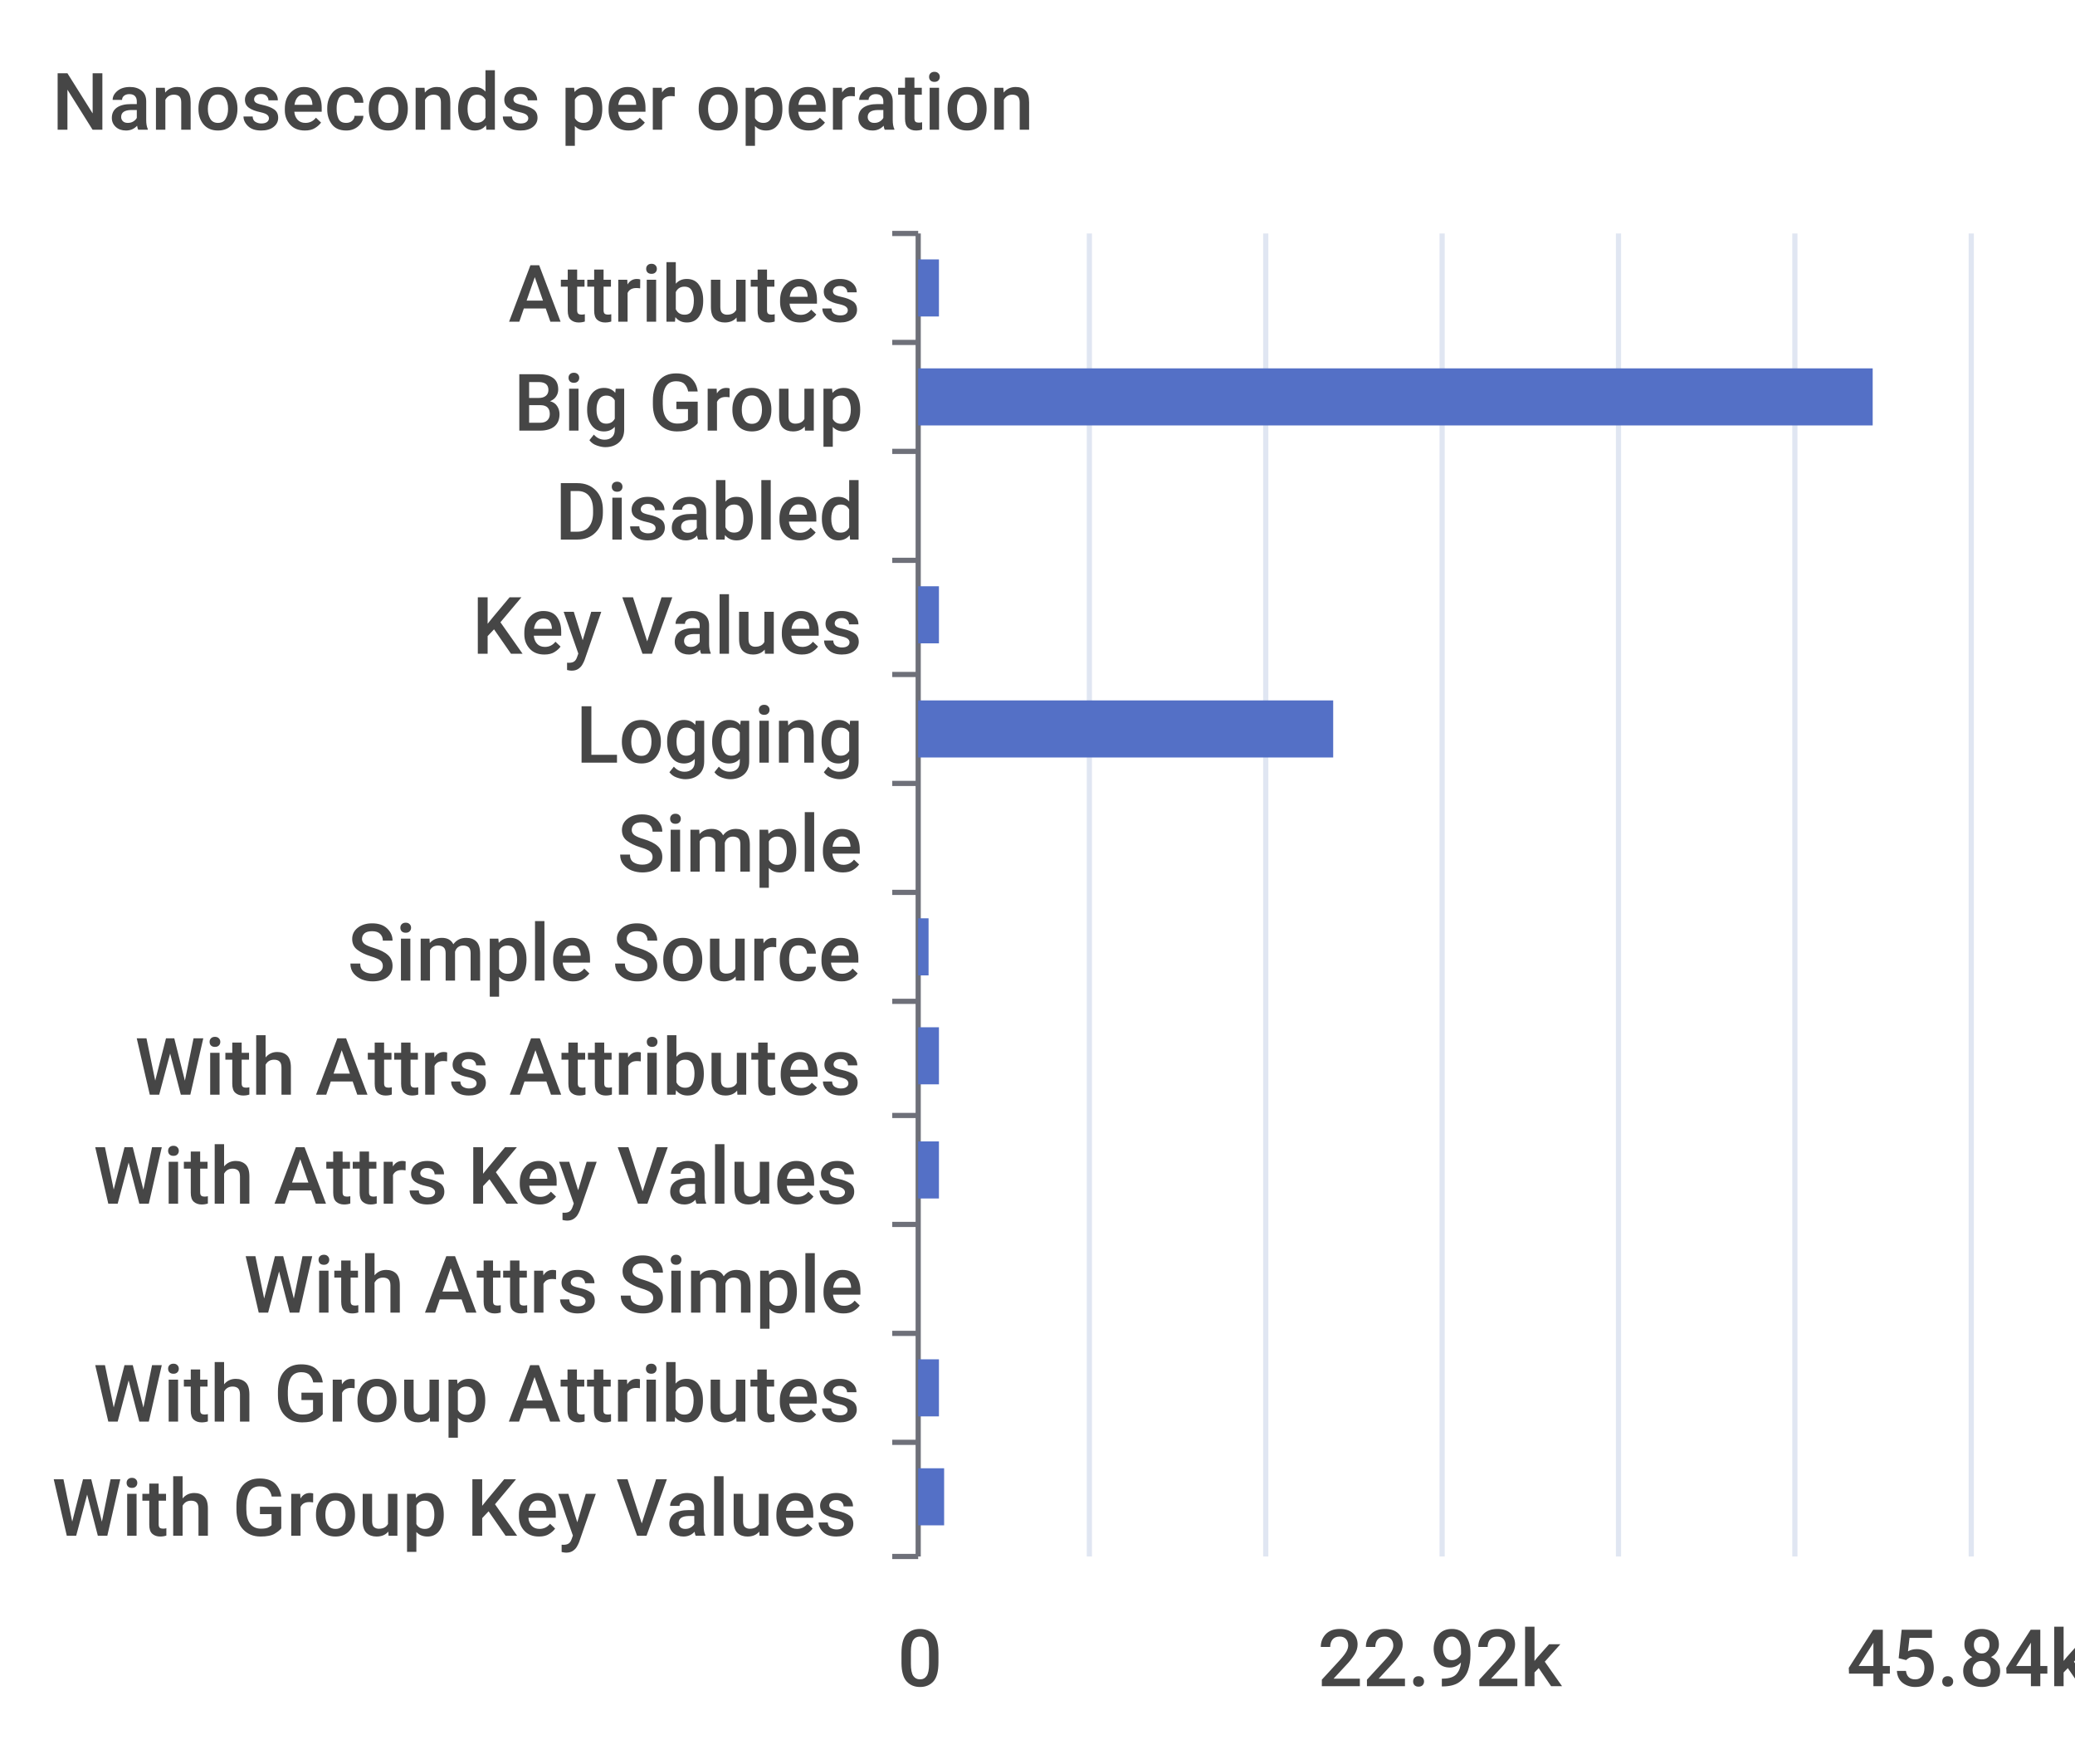
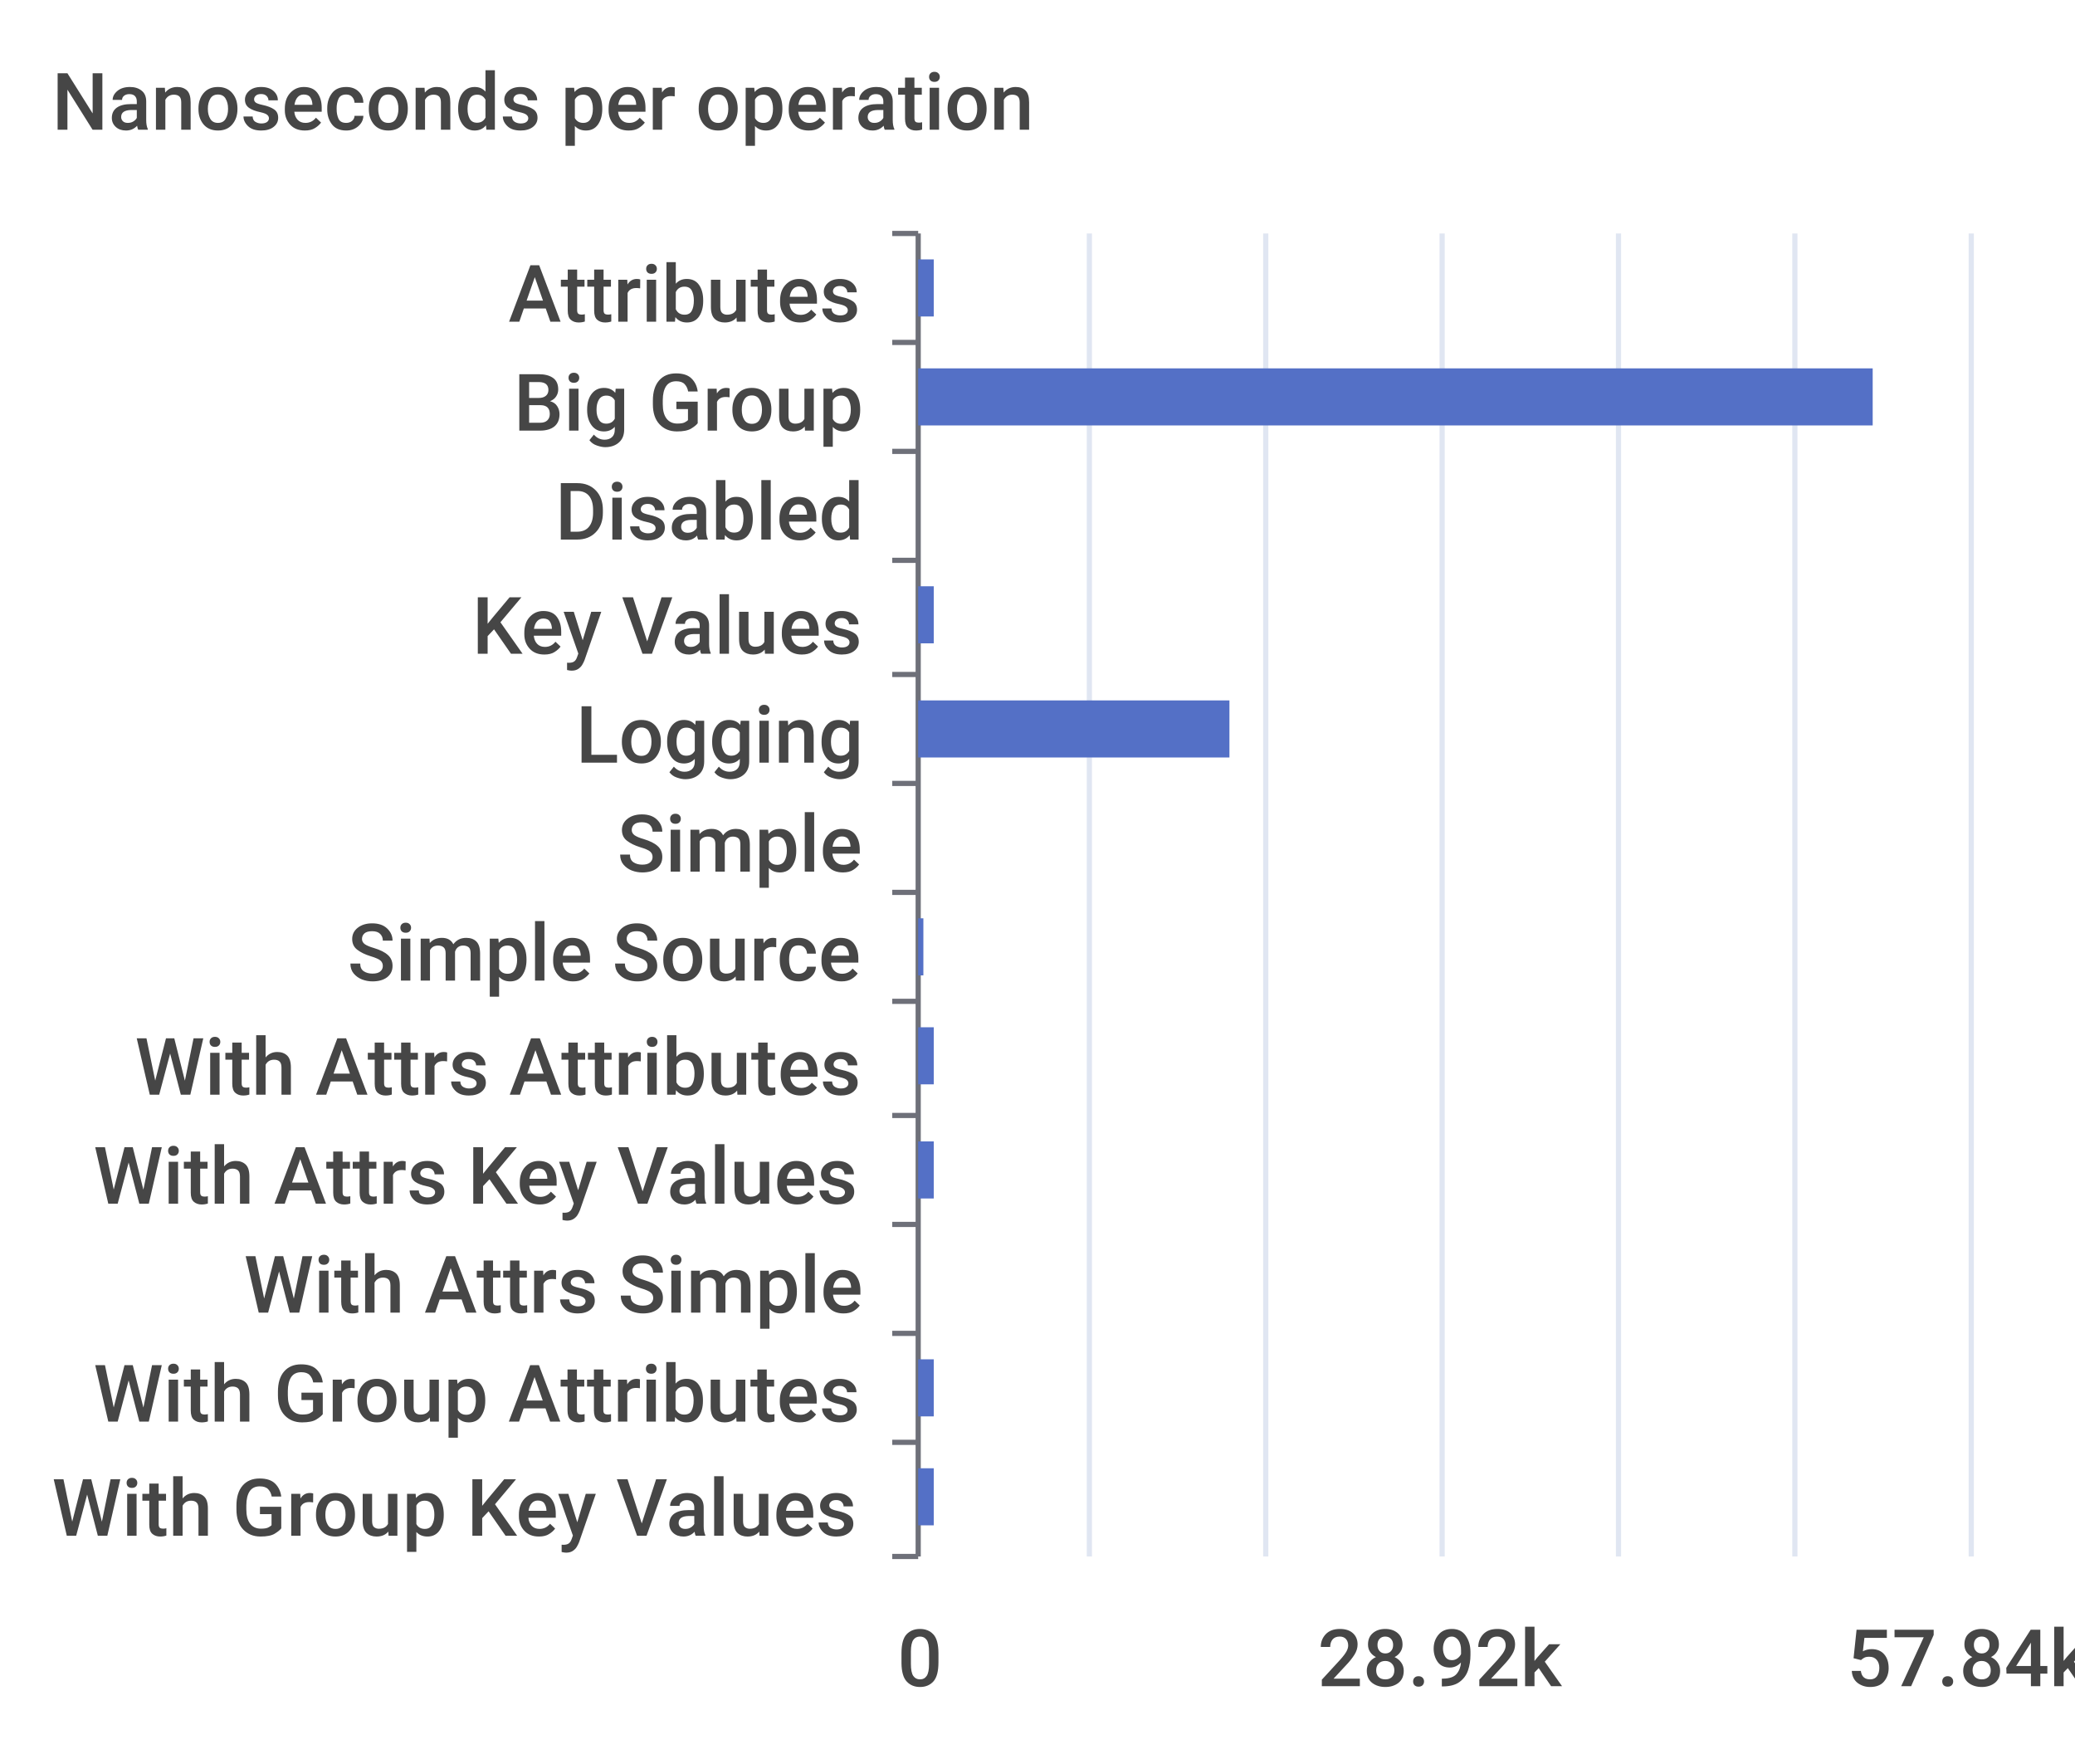
<svg xmlns="http://www.w3.org/2000/svg" width="400" height="340">\n<path d="M 0 0 L 400 0 L 400 340 L 0 340 L 0 0" style="stroke-width:0;stroke:none;fill:rgba(255,255,255,1.0)" />
  <text x="10" y="25" style="stroke-width:0;stroke:none;fill:rgba(70,70,70,1.0);font-size:15.3px;font-family:'Roboto Medium',sans-serif">Nanoseconds per operation</text>
  <path d="M 172 45 L 177 45" style="stroke-width:1;stroke:rgba(110,112,121,1.0);fill:none" />
  <path d="M 172 66 L 177 66" style="stroke-width:1;stroke:rgba(110,112,121,1.0);fill:none" />
  <path d="M 172 87 L 177 87" style="stroke-width:1;stroke:rgba(110,112,121,1.0);fill:none" />
  <path d="M 172 108 L 177 108" style="stroke-width:1;stroke:rgba(110,112,121,1.0);fill:none" />
  <path d="M 172 130 L 177 130" style="stroke-width:1;stroke:rgba(110,112,121,1.0);fill:none" />
  <path d="M 172 151 L 177 151" style="stroke-width:1;stroke:rgba(110,112,121,1.0);fill:none" />
  <path d="M 172 172 L 177 172" style="stroke-width:1;stroke:rgba(110,112,121,1.0);fill:none" />
  <path d="M 172 193 L 177 193" style="stroke-width:1;stroke:rgba(110,112,121,1.0);fill:none" />
  <path d="M 172 215 L 177 215" style="stroke-width:1;stroke:rgba(110,112,121,1.0);fill:none" />
  <path d="M 172 236 L 177 236" style="stroke-width:1;stroke:rgba(110,112,121,1.0);fill:none" />
  <path d="M 172 257 L 177 257" style="stroke-width:1;stroke:rgba(110,112,121,1.0);fill:none" />
  <path d="M 172 278 L 177 278" style="stroke-width:1;stroke:rgba(110,112,121,1.0);fill:none" />
  <path d="M 172 300 L 177 300" style="stroke-width:1;stroke:rgba(110,112,121,1.0);fill:none" />
  <path d="M 177 45 L 177 300" style="stroke-width:1;stroke:rgba(110,112,121,1.0);fill:none" />
  <text x="98" y="62" style="stroke-width:0;stroke:none;fill:rgba(70,70,70,1.0);font-size:15.3px;font-family:'Roboto Medium',sans-serif">Attributes</text>
  <text x="99" y="83" style="stroke-width:0;stroke:none;fill:rgba(70,70,70,1.0);font-size:15.3px;font-family:'Roboto Medium',sans-serif">Big Group</text>
  <text x="107" y="104" style="stroke-width:0;stroke:none;fill:rgba(70,70,70,1.0);font-size:15.3px;font-family:'Roboto Medium',sans-serif">Disabled</text>
  <text x="91" y="126" style="stroke-width:0;stroke:none;fill:rgba(70,70,70,1.0);font-size:15.3px;font-family:'Roboto Medium',sans-serif">Key Values</text>
  <text x="111" y="147" style="stroke-width:0;stroke:none;fill:rgba(70,70,70,1.0);font-size:15.3px;font-family:'Roboto Medium',sans-serif">Logging</text>
  <text x="119" y="168" style="stroke-width:0;stroke:none;fill:rgba(70,70,70,1.0);font-size:15.3px;font-family:'Roboto Medium',sans-serif">Simple</text>
  <text x="67" y="189" style="stroke-width:0;stroke:none;fill:rgba(70,70,70,1.0);font-size:15.3px;font-family:'Roboto Medium',sans-serif">Simple Source</text>
  <text x="26" y="211" style="stroke-width:0;stroke:none;fill:rgba(70,70,70,1.0);font-size:15.3px;font-family:'Roboto Medium',sans-serif">With Attrs Attributes</text>
  <text x="18" y="232" style="stroke-width:0;stroke:none;fill:rgba(70,70,70,1.0);font-size:15.3px;font-family:'Roboto Medium',sans-serif">With Attrs Key Values</text>
  <text x="47" y="253" style="stroke-width:0;stroke:none;fill:rgba(70,70,70,1.0);font-size:15.3px;font-family:'Roboto Medium',sans-serif">With Attrs Simple</text>
  <text x="18" y="274" style="stroke-width:0;stroke:none;fill:rgba(70,70,70,1.0);font-size:15.3px;font-family:'Roboto Medium',sans-serif">With Group Attributes</text>
  <text x="10" y="296" style="stroke-width:0;stroke:none;fill:rgba(70,70,70,1.0);font-size:15.3px;font-family:'Roboto Medium',sans-serif">With Group Key Values</text>
  <text x="173" y="325" style="stroke-width:0;stroke:none;fill:rgba(70,70,70,1.0);font-size:15.3px;font-family:'Roboto Medium',sans-serif">0</text>
-   <text x="254" y="325" style="stroke-width:0;stroke:none;fill:rgba(70,70,70,1.0);font-size:15.3px;font-family:'Roboto Medium',sans-serif">22.92k</text>
-   <text x="356" y="325" style="stroke-width:0;stroke:none;fill:rgba(70,70,70,1.0);font-size:15.3px;font-family:'Roboto Medium',sans-serif">45.84k</text>
+   <text x="254" y="325" style="stroke-width:0;stroke:none;fill:rgba(70,70,70,1.0);font-size:15.3px;font-family:'Roboto Medium',sans-serif">28.92k</text>
+   <text x="356" y="325" style="stroke-width:0;stroke:none;fill:rgba(70,70,70,1.0);font-size:15.3px;font-family:'Roboto Medium',sans-serif">57.84k</text>
  <path d="M 210 45 L 210 300" style="stroke-width:1;stroke:rgba(224,230,242,1.0);fill:none" />
  <path d="M 244 45 L 244 300" style="stroke-width:1;stroke:rgba(224,230,242,1.0);fill:none" />
  <path d="M 278 45 L 278 300" style="stroke-width:1;stroke:rgba(224,230,242,1.0);fill:none" />
  <path d="M 312 45 L 312 300" style="stroke-width:1;stroke:rgba(224,230,242,1.0);fill:none" />
  <path d="M 346 45 L 346 300" style="stroke-width:1;stroke:rgba(224,230,242,1.0);fill:none" />
  <path d="M 380 45 L 380 300" style="stroke-width:1;stroke:rgba(224,230,242,1.0);fill:none" />
-   <path d="M 177 283 L 182 283 L 182 294 L 177 294 L 177 283" style="stroke-width:0;stroke:none;fill:rgba(84,112,198,1.0)" />
-   <path d="M 177 262 L 181 262 L 181 273 L 177 273 L 177 262" style="stroke-width:0;stroke:none;fill:rgba(84,112,198,1.0)" />
+   <path d="M 177 283 L 180 283 L 180 294 L 177 294 L 177 283" style="stroke-width:0;stroke:none;fill:rgba(84,112,198,1.0)" />
+   <path d="M 177 262 L 180 262 L 180 273 L 177 273 L 177 262" style="stroke-width:0;stroke:none;fill:rgba(84,112,198,1.0)" />
  <path d="M 177 241 L 177 241 L 177 252 L 177 252 L 177 241" style="stroke-width:0;stroke:none;fill:rgba(84,112,198,1.0)" />
-   <path d="M 177 220 L 181 220 L 181 231 L 177 231 L 177 220" style="stroke-width:0;stroke:none;fill:rgba(84,112,198,1.0)" />
-   <path d="M 177 198 L 181 198 L 181 209 L 177 209 L 177 198" style="stroke-width:0;stroke:none;fill:rgba(84,112,198,1.0)" />
-   <path d="M 177 177 L 179 177 L 179 188 L 177 188 L 177 177" style="stroke-width:0;stroke:none;fill:rgba(84,112,198,1.0)" />
+   <path d="M 177 220 L 180 220 L 180 231 L 177 231 L 177 220" style="stroke-width:0;stroke:none;fill:rgba(84,112,198,1.0)" />
+   <path d="M 177 198 L 180 198 L 180 209 L 177 209 L 177 198" style="stroke-width:0;stroke:none;fill:rgba(84,112,198,1.0)" />
+   <path d="M 177 177 L 178 177 L 178 188 L 177 188 L 177 177" style="stroke-width:0;stroke:none;fill:rgba(84,112,198,1.0)" />
  <path d="M 177 156 L 177 156 L 177 167 L 177 167 L 177 156" style="stroke-width:0;stroke:none;fill:rgba(84,112,198,1.0)" />
-   <path d="M 177 135 L 257 135 L 257 146 L 177 146 L 177 135" style="stroke-width:0;stroke:none;fill:rgba(84,112,198,1.0)" />
-   <path d="M 177 113 L 181 113 L 181 124 L 177 124 L 177 113" style="stroke-width:0;stroke:none;fill:rgba(84,112,198,1.0)" />
+   <path d="M 177 135 L 237 135 L 237 146 L 177 146 L 177 135" style="stroke-width:0;stroke:none;fill:rgba(84,112,198,1.0)" />
+   <path d="M 177 113 L 180 113 L 180 124 L 177 124 L 177 113" style="stroke-width:0;stroke:none;fill:rgba(84,112,198,1.0)" />
  <path d="M 177 92 L 177 92 L 177 103 L 177 103 L 177 92" style="stroke-width:0;stroke:none;fill:rgba(84,112,198,1.0)" />
  <path d="M 177 71 L 361 71 L 361 82 L 177 82 L 177 71" style="stroke-width:0;stroke:none;fill:rgba(84,112,198,1.0)" />
-   <path d="M 177 50 L 181 50 L 181 61 L 177 61 L 177 50" style="stroke-width:0;stroke:none;fill:rgba(84,112,198,1.0)" />
+   <path d="M 177 50 L 180 50 L 180 61 L 177 61 L 177 50" style="stroke-width:0;stroke:none;fill:rgba(84,112,198,1.0)" />
</svg>
